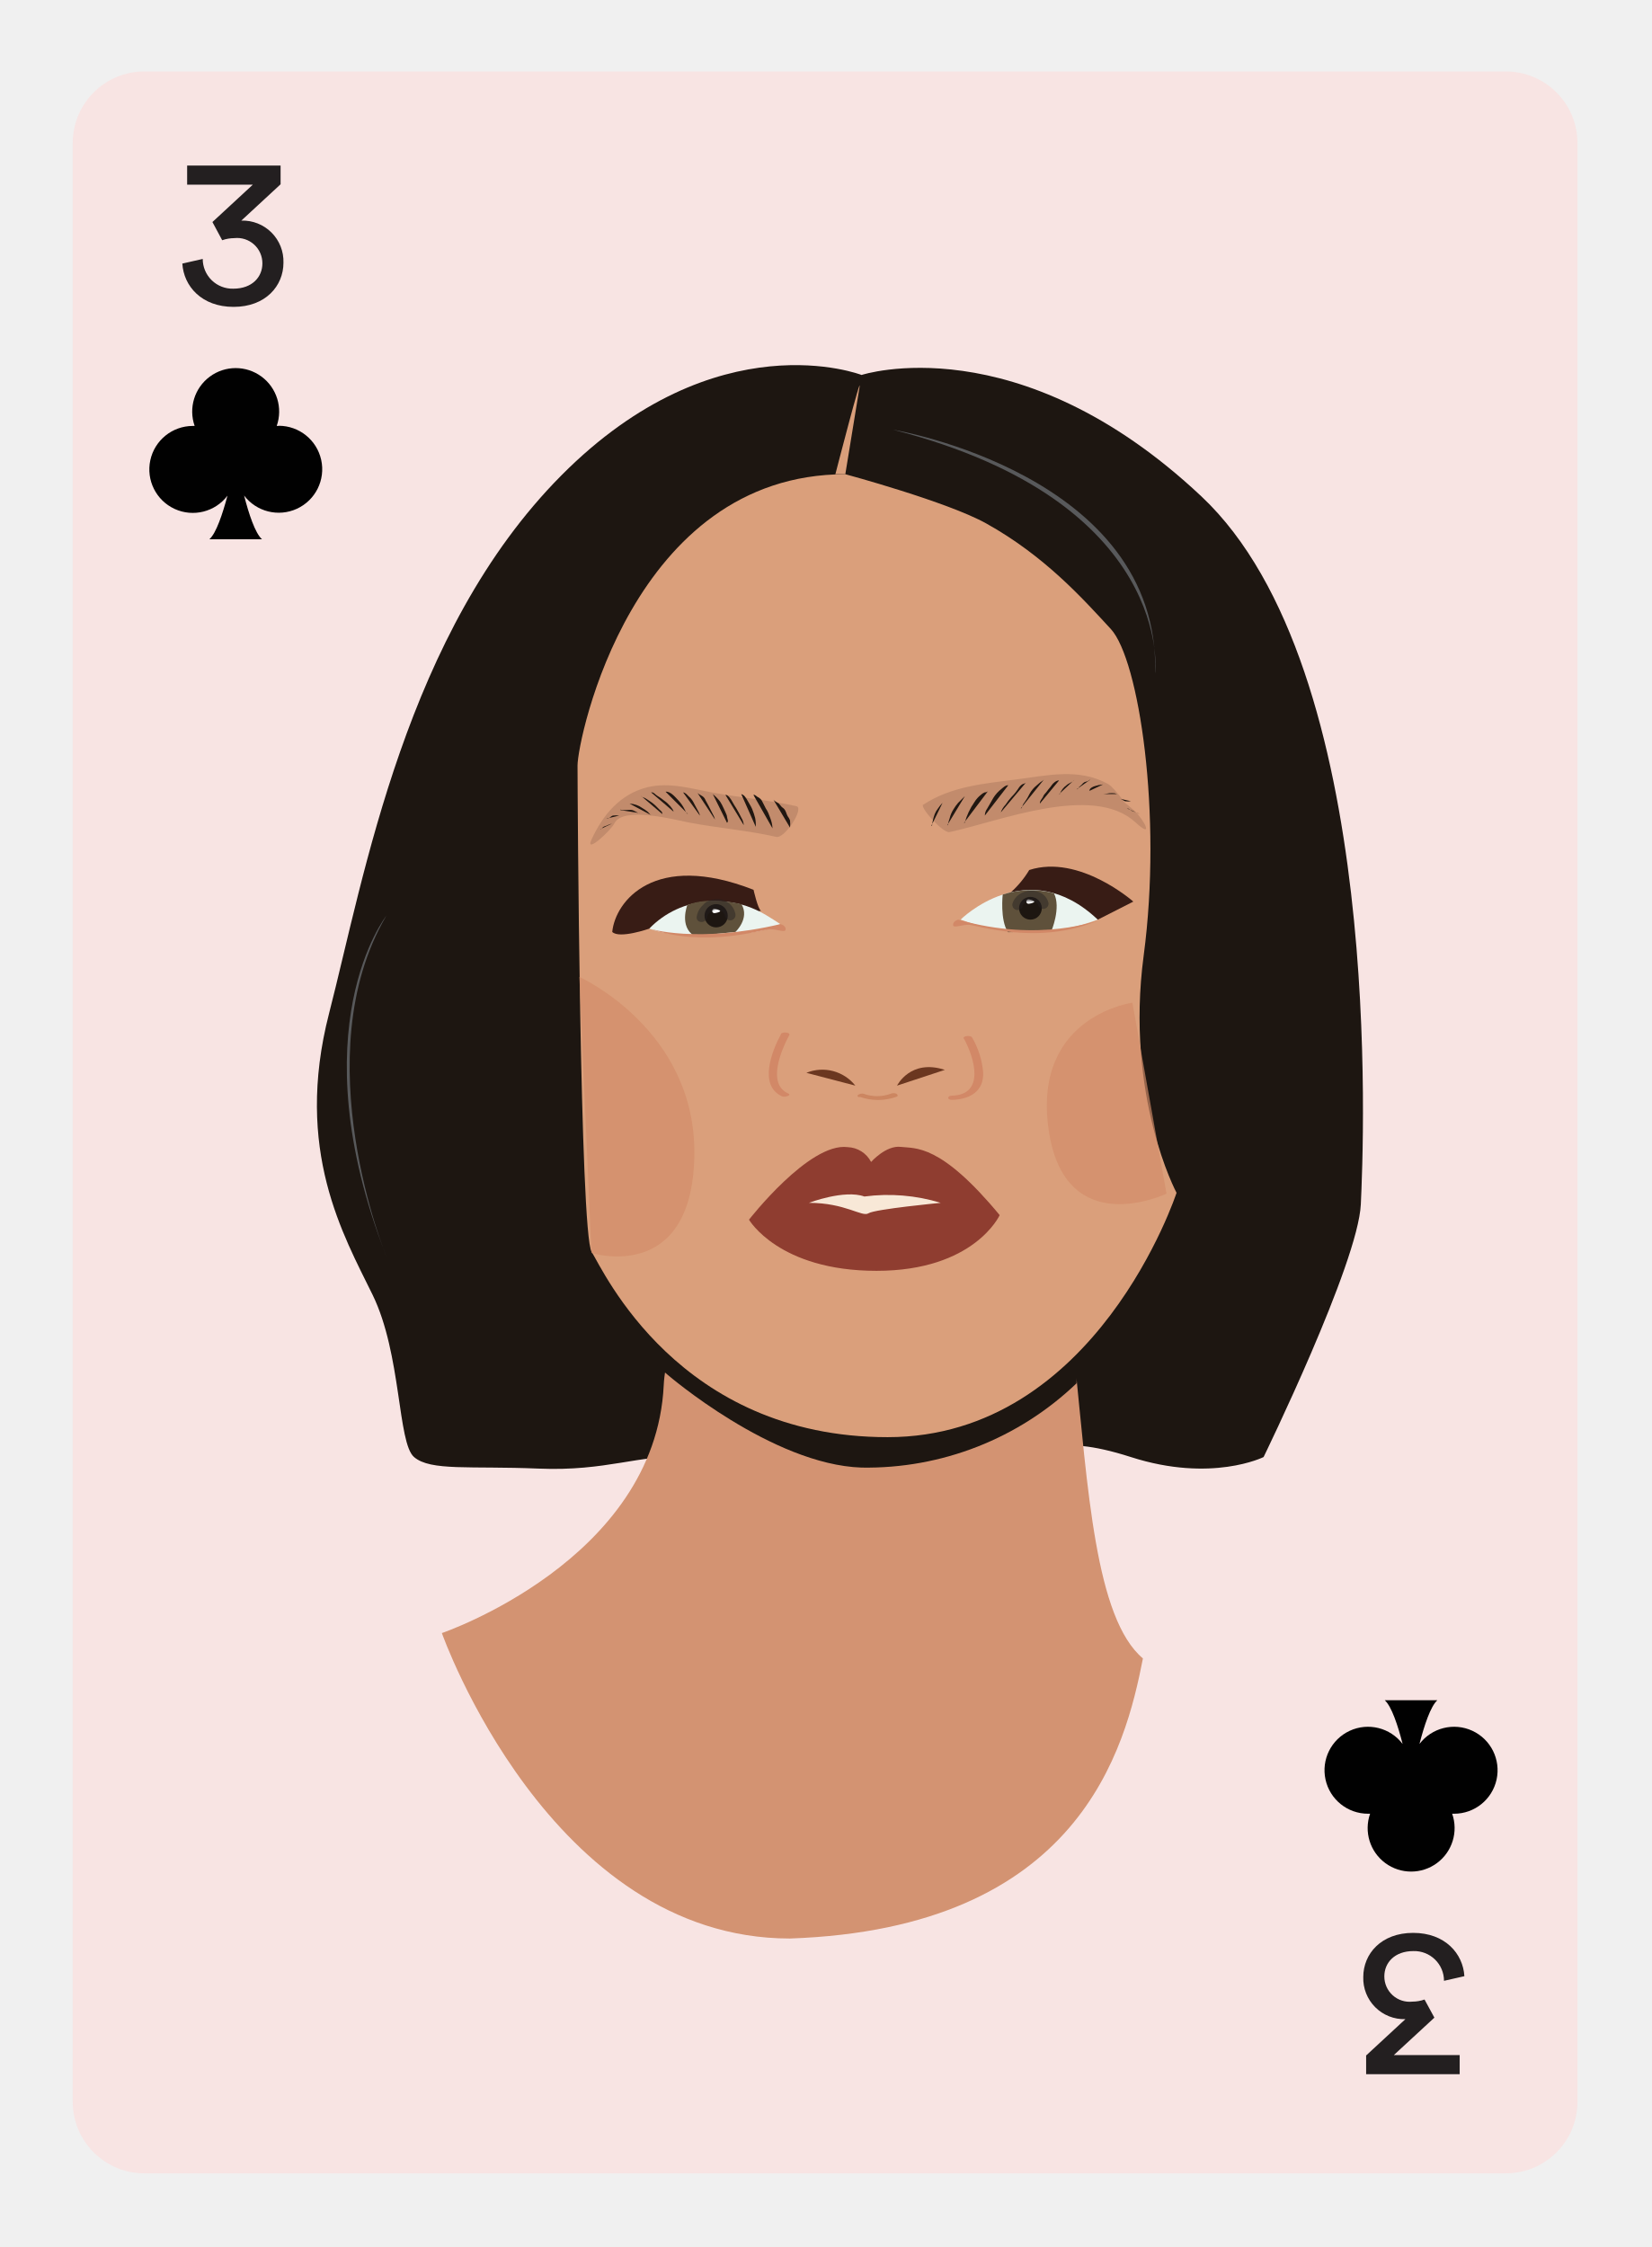
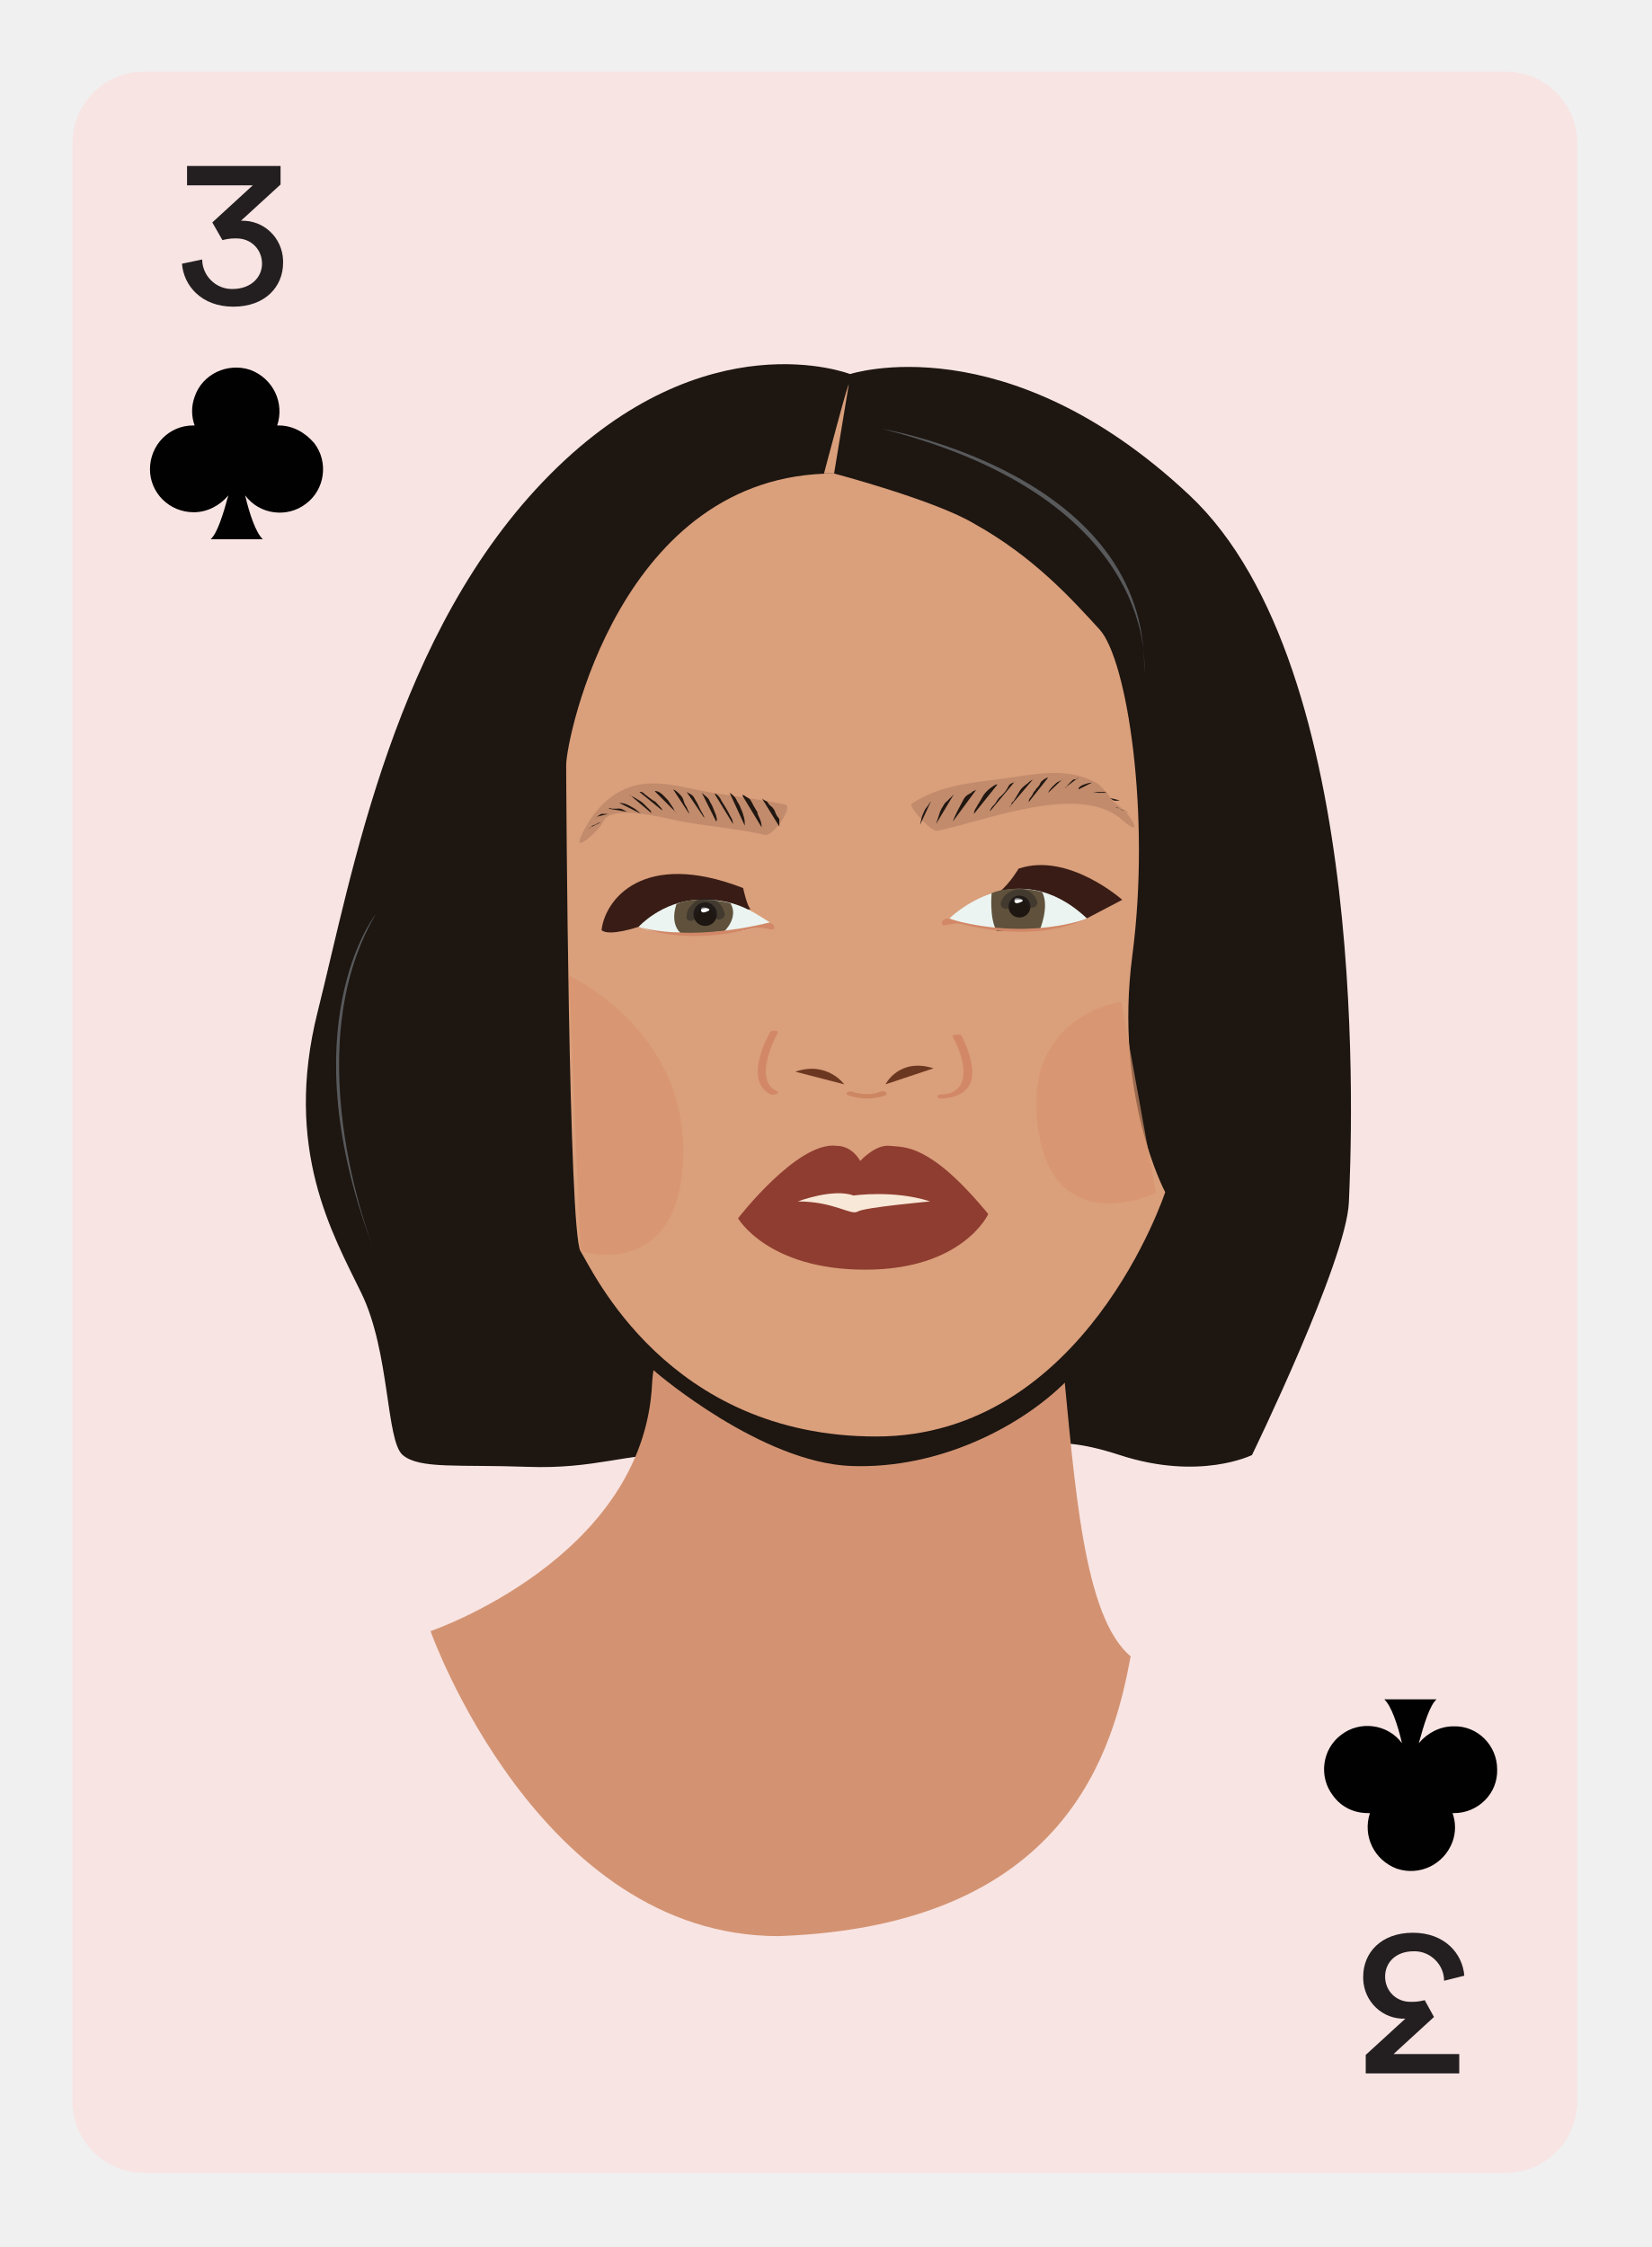
- <svg xmlns="http://www.w3.org/2000/svg" id="Layer_1" data-name="Layer 1" viewBox="0 0 196 266.67">
-   <defs>
-     <style>.cls-1{fill:#f8e4e3;}.cls-2{fill:#231f20;}.cls-3{fill:#010101;}.cls-4{fill:#1d1611;}.cls-5{fill:#58595b;}.cls-6{fill:#d39372;}.cls-7{fill:#da9f7b;}.cls-8{fill:#8f3d30;}.cls-9{fill:#f8e8d7;}.cls-10{fill:#6b3720;}.cls-11{opacity:0.5;}.cls-12{fill:#be6d48;}.cls-13{fill:#d28867;}.cls-14{fill:#381c15;}.cls-15{fill:#ebf4f0;}.cls-16{fill:#d38c68;opacity:0.67;}.cls-17{fill:#5f513b;}.cls-18{fill:#fff;}.cls-19{opacity:0.46;}.cls-20{opacity:0.15;}</style>
-   </defs>
-   <rect class="cls-1" x="8.63" y="8.48" width="178.58" height="249.45" rx="8.5" ry="8.5" />
-   <path class="cls-2" d="M25.21,26.35,30,21.92H22.21V19.65H33.3v2.22l-4.66,4.31a4.85,4.85,0,0,1,5,5c0,2.75-2.12,5.24-5.92,5.24s-5.92-2.47-6.08-5.14l2.42-.55a3.53,3.53,0,0,0,3.63,3.53c2.24,0,3.45-1.39,3.45-3a3,3,0,0,0-3.33-3,4.4,4.4,0,0,0-1.44.25Z" />
-   <path class="cls-3" d="M33.08,50.55h-.24a5.16,5.16,0,1,0-9.74,0h-.24A5.16,5.16,0,1,0,27,58.82C26.41,61,25.66,63.28,24.85,64h6.24c-.81-.73-1.56-3-2.12-5.19a5.16,5.16,0,1,0,4.11-8.28ZM28.2,54s0,0,0,0Z" />
-   <path class="cls-2" d="M170.23,239.45l-4.81,4.44h7.81v2.27H162.13v-2.22l4.66-4.31a4.85,4.85,0,0,1-5-5c0-2.75,2.12-5.24,5.92-5.24s5.92,2.47,6.08,5.14l-2.42.55a3.53,3.53,0,0,0-3.63-3.53c-2.24,0-3.45,1.39-3.45,3a3,3,0,0,0,3.33,3,4.38,4.38,0,0,0,1.44-.25Z" />
-   <path class="cls-3" d="M162.36,215.25h.24a5.16,5.16,0,1,0,9.74,0h.24a5.16,5.16,0,1,0-4.12-8.28c.56-2.18,1.31-4.46,2.12-5.19h-6.24c.81.73,1.56,3,2.12,5.19a5.16,5.16,0,1,0-4.11,8.28Zm4.87-3.45s0,0,0,0Z" />
-   <path class="cls-4" d="M102.25,44.5s18.54-6.09,40.34,14.42,19.23,77,18.91,84-11.54,30-11.54,30-6.17,3.08-15.75,0-10.46,0-10.46,0-36.93.34-42.41,0-9.3,1.71-17.43,1.37-12.8.32-14.77-1.37-1.48-12.2-4.92-19.25-9.35-17.14-5.17-33.39S48.16,75,66.63,56.41,102.25,44.5,102.25,44.5Z" />
-   <path class="cls-5" d="M106,51s31.73,5.29,31.09,28.91C137.14,79.93,139.4,59.55,106,51Z" />
-   <path class="cls-5" d="M45.85,108.68s-10.56,13.35,0,40.43C45.85,149.11,36.05,125.33,45.85,108.68Z" />
-   <path class="cls-6" d="M93.74,230.06c-28.53,0-41.3-36.25-41.3-36.25s25.33-8.62,26.33-29.42,47.21-18.26,48.77-3,2.45,30.67,8.1,35.43C133.55,207.48,128.2,228.87,93.74,230.06Z" />
-   <path class="cls-4" d="M79.25,163.17s12.37,10.65,23,11a36,36,0,0,0,25.51-10l.47-10.87-52.64-1.5.61,8.79Z" />
-   <path class="cls-7" d="M100.33,56.28C75,56.28,68.54,87.78,68.54,90.85s.28,55.48,1.67,57.71,10.32,22,35.13,22,34.29-29,34.29-29-6.13-11.43-3.9-28.16-.56-35.13-3.9-38.75S124,66,117.06,62.13C112.42,59.54,100.33,56.28,100.33,56.28Z" />
-   <path class="cls-8" d="M88.89,144.75s7.15-9.2,11.7-8.61a3.26,3.26,0,0,1,2.79,1.76s1.76-2,3.52-1.79,4.7-.41,11.74,8.1c0,0-3,6.61-14.62,6.61S88.89,144.75,88.89,144.75Z" />
-   <path class="cls-9" d="M96,142.75s4.22-1.61,6.58-.75a21.39,21.39,0,0,1,9.06.75s-7.82.75-8.57,1.24S100.34,142.75,96,142.75Z" />
-   <path class="cls-10" d="M101.51,128.84a5,5,0,0,0-5.81-1.52" />
-   <path class="cls-10" d="M106.46,128.84s1.58-3.21,5.67-1.87" />
-   <g class="cls-11">
-     <path class="cls-12" d="M102,130.16a6.46,6.46,0,0,0,4.4,0c.22-.09.13-.25,0-.35a.83.83,0,0,0-.71,0,4.71,4.71,0,0,1-3.19,0c-.35-.12-1.12.22-.5.43Z" />
-   </g>
-   <path class="cls-13" d="M114.39,123.25c1.26,2.28,2.55,6.68-1.41,6.78-.6,0-.61.52,0,.5,2.09-.05,3.8-1,3.7-3.26a9.87,9.87,0,0,0-1.32-4.15c-.16-.29-1.14-.19-1,.13Z" />
-   <path class="cls-13" d="M92.7,122.7c-1.08,2-2.73,6.13.13,7.42.28.13,1.21-.13.71-.35-2.55-1.15-.81-5.17.13-6.93.17-.32-.8-.43-1-.13Z" />
-   <path class="cls-14" d="M77.05,110.21s-3.54,1.24-4.39.39c.36-3.65,5-9.61,16.77-5,0,0,.51,2.3.89,2.49" />
-   <path class="cls-15" d="M77.05,110.21a10.67,10.67,0,0,1,7-3.24c4.35-.18,6.4,1.31,8.56,2.7l-.93.39a13.54,13.54,0,0,1-4.42.74c-1.19,0-4.32.14-6.67.05A10.64,10.64,0,0,1,77.05,110.21Z" />
-   <path class="cls-16" d="M68.76,115.94s14,6.29,13.64,21.4S70.19,148.7,70.19,148.7Z" />
-   <path class="cls-16" d="M134.39,119c.51-.07-11.88,1.29-9.95,15,1.89,13.47,14,7.66,14,7.66" />
-   <path class="cls-14" d="M130.29,109.14,134.5,107s-6.4-5.67-12.35-3.75a11.49,11.49,0,0,1-2.2,2.66" />
-   <path class="cls-15" d="M114,109.14s7.93-7.93,16.28,0a23.41,23.41,0,0,1-16.28,0Z" />
-   <path class="cls-17" d="M81.57,107.41s-1,2.54.84,3.68l4.87-.49S89,109,88,107.31C88,107.31,84.18,106.32,81.57,107.41Z" />
-   <path class="cls-17" d="M119,106.16s-.34,3,.62,4.47l5.14-.1s1.2-2.8.32-4.52A10.76,10.76,0,0,0,119,106.16Z" />
-   <circle class="cls-4" cx="122.29" cy="107.79" r="1.35" />
-   <path class="cls-18" d="M122.75,107c0,.14-.55.26-.69.26a.26.26,0,0,1,0-.52C122.21,106.75,122.75,106.87,122.75,107Z" />
-   <g class="cls-19">
-     <path class="cls-2" d="M121.31,107.6a.9.9,0,0,1,.91-.63c.51,0,.85.08,1,.49a.63.63,0,0,0,1.21-.33c-.56-2.05-3.74-1.8-4.28.14a.63.63,0,0,0,1.21.33Z" />
-   </g>
-   <path class="cls-13" d="M113.72,109.14s-.61.14-.61.61.94,0,1.83,0,8.37,2.57,15.51-.57C130.46,109.18,123.45,111.94,113.72,109.14Z" />
-   <path class="cls-13" d="M92.63,109.67s.61.14.61.61-.94,0-1.83,0-7.66,2.26-14.36-.08C77.05,110.21,82.69,112,92.63,109.67Z" />
-   <circle class="cls-4" cx="84.99" cy="108.68" r="1.38" />
-   <path class="cls-18" d="M85.47,108.11c0,.14-.55.26-.69.26a.26.26,0,0,1,0-.52C84.92,107.85,85.47,108,85.47,108.11Z" />
-   <g class="cls-19">
-     <path class="cls-2" d="M83.93,108.83c0-.45.69-.84,1.07-.87.62,0,.92.3,1.07.86a.63.63,0,0,0,1.21-.33,2.18,2.18,0,0,0-2.44-1.77,1.93,1.93,0,0,0-1.41.69,2.32,2.32,0,0,0-.75,1.41c-.07.8,1.18.8,1.25,0Z" />
-   </g>
-   <path class="cls-4" d="M110.53,98l.08,0a5.66,5.66,0,0,1,.32-1.38,2.56,2.56,0,0,1,.38-.66,4.45,4.45,0,0,1,.55-.68" />
-   <path class="cls-4" d="M112.42,97.93l.08,0c0-.27.14-.57.21-.84a3.4,3.4,0,0,1,.42-1,5.33,5.33,0,0,1,.57-.8l.81-.81" />
-   <path class="cls-4" d="M114.41,97.65l.08,0a7.88,7.88,0,0,1,1.16-2.47,3.13,3.13,0,0,1,.76-.85,1.36,1.36,0,0,1,.45-.29c.12,0,.31-.05.4-.16" />
-   <path class="cls-4" d="M116.88,96.79a1.44,1.44,0,0,1,.28-.83c.25-.41.47-.83.71-1.24a4.14,4.14,0,0,1,1-1.11c.26-.21.45-.42.79-.42" />
-   <path class="cls-4" d="M118.77,96.42a2.51,2.51,0,0,1,.57-.93,7.44,7.44,0,0,1,.71-.92,6.39,6.39,0,0,0,.81-1,1.41,1.41,0,0,1,.45-.48c.17-.1.38-.09.5-.28" />
-   <path class="cls-4" d="M121.14,95.94c.14,0,.17-.19.21-.31a1.28,1.28,0,0,1,.26-.44,6.65,6.65,0,0,0,.59-1,3.38,3.38,0,0,1,.85-1c.15-.12.3-.27.45-.38a1.73,1.73,0,0,0,.38-.28" />
-   <path class="cls-4" d="M123.41,95.37c0-.37.2-.48.36-.78a1.19,1.19,0,0,1,.21-.36,2.82,2.82,0,0,0,.31-.37c.16-.24.37-.43.52-.67s.58-.6.88-.57" />
-   <path class="cls-4" d="M125.69,94.24l.08,0a2.19,2.19,0,0,1,.8-1.05c.29-.27.68-.32.93-.64" />
-   <path class="cls-4" d="M127.77,93.67c.17,0,.21-.18.31-.28s.21-.18.31-.28a1,1,0,0,1,.32-.29c.12-.05.25-.06.37-.11s.18-.17.3-.17" />
-   <path class="cls-4" d="M129.29,93.86c0-.31.4-.5.66-.57a3.86,3.86,0,0,1,.95-.19" />
-   <path class="cls-4" d="M130.9,94.24a5.91,5.91,0,0,0,.75-.1,3.34,3.34,0,0,1,.55,0c.15,0,.25.08.4.1" />
-   <path class="cls-4" d="M133,94.81l.18.09a2.12,2.12,0,0,0,.34.19,3.14,3.14,0,0,0,.7,0" />
-   <path class="cls-4" d="M133.74,95.94c.29,0,.42.25.66.33a4,4,0,0,1,.43.14,1.56,1.56,0,0,0,.43.19" />
-   <path class="cls-4" d="M93.76,98.22a4,4,0,0,0,0-.85,1.73,1.73,0,0,0-.27-.49c-.14-.24-.19-.51-.33-.74s-.26-.25-.41-.4-.19-.25-.3-.36-.49-.25-.66-.47" />
-   <path class="cls-4" d="M91.68,98.31a3.85,3.85,0,0,0-.26-1.21c-.07-.21-.17-.41-.24-.62a3.26,3.26,0,0,0-.3-.54c-.17-.31-.3-.63-.48-.94a1.24,1.24,0,0,0-.51-.43c-.16-.1-.28-.27-.48-.24" />
-   <path class="cls-4" d="M89.69,98.12v.06a4.32,4.32,0,0,0-.07-1.1A8,8,0,0,0,89.26,96c-.15-.35-.37-.66-.55-1a2.46,2.46,0,0,0-.26-.4.86.86,0,0,0-.48-.36" />
-   <path class="cls-4" d="M88.27,97.93a1.91,1.91,0,0,0-.28-.87c-.19-.37-.38-.77-.6-1.12s-.33-.51-.47-.78-.49-.83-.83-.83" />
-   <path class="cls-4" d="M86.28,97.65c.23-.17,0-.53,0-.73s-.27-.67-.4-1a5.93,5.93,0,0,0-.42-.79,5.27,5.27,0,0,0-.86-.88" />
-   <path class="cls-4" d="M84.86,97.27a2.45,2.45,0,0,0-.28-.68c-.16-.33-.34-.65-.51-1s-.28-.47-.39-.73c-.19-.42-.6-.46-.9-.75" />
-   <path class="cls-4" d="M83.06,96.79v.06c0-.29-.21-.58-.33-.82s-.31-.55-.45-.85a2.36,2.36,0,0,0-.55-.67c-.19-.19-.38-.44-.66-.47" />
-   <path class="cls-4" d="M81.64,96.61c-.21-.06-.32-.44-.42-.61a4.37,4.37,0,0,0-.62-.91c-.37-.38-1-1.21-1.61-1.13" />
-   <path class="cls-4" d="M79.93,96.32c0-.17-.27-.51-.38-.64a3.67,3.67,0,0,0-.71-.65,6.52,6.52,0,0,0-.81-.57c-.24-.12-.44-.48-.76-.42" />
-   <path class="cls-4" d="M78.6,96.61c0-.31-.16-.35-.38-.57s-.33-.35-.52-.52A5.36,5.36,0,0,0,77,95a4.57,4.57,0,0,0-.46-.29c-.17-.09-.38-.11-.49-.28" />
-   <path class="cls-4" d="M77.37,96.79c-.22-.07-.33-.31-.5-.45a5.12,5.12,0,0,0-.62-.43,2.83,2.83,0,0,0-1.54-.54" />
-   <path class="cls-4" d="M76,96.51c-.4,0-.64-.31-1-.38s-.92.09-1.37-.05v.06" />
-   <path class="cls-4" d="M73.49,96.79a2.88,2.88,0,0,0-.76,0c-.26.08-.46.42-.76.36" />
-   <path class="cls-4" d="M72.64,97.74a3.89,3.89,0,0,0-.71.27,1.32,1.32,0,0,0-.33.13c-.12.08-.21.27-.38.27" />
-   <path class="cls-7" d="M102,46l-1.68,10.28H99.14S102.36,43.81,102,46Z" />
-   <g class="cls-20">
-     <path class="cls-14" d="M72.93,97.7c1-2.07,7.43-.35,8.8-.09,3.46.66,7,.94,10.4,1.71,1,.23,3.36-3.42,2.39-3.64-3.22-.72-6.49-1-9.73-1.58-2.63-.47-5.32-1.33-8-.66-3.21.81-5.25,3.29-6.58,6.17-.87,1.88,2.33-1.08,2.72-1.92Z" />
-   </g>
-   <g class="cls-20">
-     <path class="cls-14" d="M134.51,96.11c-7-6.45-16.76-2.35-25-.61l3.13,3.24c3.26-2.13,7-2.41,10.76-2.94,3.5-.49,7.17-1.45,10.45.34.62.34-1.53-2.65-2.37-3.11-3.48-1.91-7.17-1-10.92-.52s-7.72.82-11,3c-.42.28,2.34,3.4,3.13,3.24,5.78-1.22,17-5.82,22.06-1.16,2.29,2.12,1-.38-.21-1.46Z" />
+ <svg xmlns="http://www.w3.org/2000/svg" version="1.1" id="Layer_1" x="0px" y="0px" viewBox="0 0 196 266.7" style="enable-background:new 0 0 196 266.7;" xml:space="preserve">
+   <style type="text/css">
+ 	.st0{fill:#F8E4E3;}
+ 	.st1{fill:#231F20;}
+ 	.st2{fill:#010101;}
+ 	.st3{fill:#58595B;}
+ 	.st4{fill:#1D1611;}
+ 	.st5{fill:#D39372;}
+ 	.st6{fill:#DA9F7B;}
+ 	.st7{fill:#8F3D30;}
+ 	.st8{fill:#F8E8D7;}
+ 	.st9{fill:#6B3720;}
+ 	.st10{opacity:0.5;}
+ 	.st11{fill:#BE6D48;}
+ 	.st12{fill:#D28867;}
+ 	.st13{fill:#381C15;}
+ 	.st14{fill:#EBF4F0;}
+ 	.st15{opacity:0.67;fill:#D7946D;}
+ 	.st16{fill:#5F513B;}
+ 	.st17{fill:#FFFFFF;}
+ 	.st18{opacity:0.46;}
+ 	.st19{opacity:0.15;}
+ </style>
+   <path class="st0" d="M17.1,8.5h161.6c4.7,0,8.5,3.8,8.5,8.5v232.4c0,4.7-3.8,8.5-8.5,8.5H17.1c-4.7,0-8.5-3.8-8.5-8.5V17  C8.6,12.3,12.4,8.5,17.1,8.5z" />
+   <path class="st1" d="M25.2,26.4l4.8-4.4h-7.8v-2.3h11.1v2.2l-4.7,4.3c2.7-0.1,4.9,2,5,4.7c0,0.1,0,0.2,0,0.3c0,2.8-2.1,5.2-5.9,5.2  s-5.9-2.5-6.1-5.1l2.4-0.5c0,1.9,1.6,3.5,3.5,3.5c0,0,0.1,0,0.1,0c2.2,0,3.5-1.4,3.5-3c0-1.7-1.3-3-3-3c-0.1,0-0.2,0-0.3,0  c-0.5,0-1,0.1-1.4,0.2L25.2,26.4z" />
+   <path class="st2" d="M33.1,50.5h-0.2c0.9-2.7-0.5-5.6-3.2-6.6C27,43,24,44.4,23.1,47.1c-0.4,1.1-0.4,2.3,0,3.4h-0.2  c-2.8,0-5.1,2.3-5.1,5.2c0,2.8,2.3,5.1,5.2,5.1c1.6,0,3.1-0.8,4.1-2c-0.6,2.2-1.3,4.5-2.1,5.2h6.2c-0.8-0.7-1.6-3-2.1-5.2  c1.7,2.3,5,2.7,7.2,1c2.3-1.7,2.7-5,1-7.2C36.2,51.3,34.7,50.5,33.1,50.5L33.1,50.5z M28.2,54L28.2,54z" />
+   <path class="st1" d="M170.2,239.4l-4.8,4.4h7.8v2.3h-11.1v-2.2l4.7-4.3c-2.7,0.1-4.9-2-5-4.7c0-0.1,0-0.2,0-0.3  c0-2.8,2.1-5.2,5.9-5.2s5.9,2.5,6.1,5.1l-2.4,0.6c0-1.9-1.6-3.5-3.5-3.5c0,0-0.1,0-0.1,0c-2.2,0-3.4,1.4-3.4,3c0,1.7,1.3,3,3,3  c0.1,0,0.2,0,0.3,0c0.5,0,1-0.1,1.4-0.2L170.2,239.4z" />
+   <path class="st2" d="M162.4,215.2h0.2c-0.9,2.7,0.5,5.6,3.2,6.6c2.7,0.9,5.6-0.5,6.6-3.2c0.4-1.1,0.4-2.3,0-3.4h0.2  c2.8,0,5.2-2.3,5.1-5.2c0-2.8-2.3-5.2-5.2-5.1c-1.6,0-3.1,0.8-4.1,2c0.6-2.2,1.3-4.5,2.1-5.2h-6.2c0.8,0.7,1.6,3,2.1,5.2  c-1.7-2.3-5-2.7-7.2-1c-2.3,1.7-2.7,5-1,7.2C159.2,214.5,160.7,215.2,162.4,215.2L162.4,215.2z M167.2,211.8L167.2,211.8z" />
+   <path class="st3" d="M45.8,108.7c0,0-10.6,13.3,0,40.4C45.8,149.1,36,125.3,45.8,108.7z" />
+   <g>
+     <path class="st4" d="M100.9,44.4c0,0,18.5-6.1,40.3,14.4s19.2,76.9,18.9,83.9s-11.5,30-11.5,30s-6.2,3.1-15.7,0s-10.5,0-10.5,0   s-36.9,0.3-42.4,0s-9.3,1.7-17.4,1.4s-12.8,0.3-14.8-1.4c-2-1.7-1.5-12.2-4.9-19.2c-3.4-7-9.3-17.1-5.2-33.4s9.1-45.2,27.6-63.8   S100.9,44.4,100.9,44.4z" />
+     <path class="st3" d="M104.7,50.9c0,0,31.7,5.3,31.1,28.9C135.8,79.8,138.1,59.4,104.7,50.9z" />
+     <path class="st3" d="M44.6,108.5c0,0-10.6,13.3,0,40.4C44.6,148.9,34.8,125.2,44.6,108.5z" />
+     <path class="st5" d="M92.4,229.8c-28.5,0-41.3-36.2-41.3-36.2s25.3-8.6,26.3-29.4c1-20.8,47.2-18.3,48.7-3s2.5,30.7,8.1,35.4   C132.2,207.3,126.9,228.6,92.4,229.8z" />
+     <path class="st4" d="M78,163c0,0,12.4,10.6,23,11c10.6,0.4,20.3-4.8,25.5-10l0.5-10.9l-52.6-1.5l0.6,8.8L78,163z" />
+     <path class="st6" d="M99,56.2c-25.4,0-31.8,31.5-31.8,34.6s0.3,55.5,1.7,57.7c1.4,2.2,10.3,22,35.1,22s34.3-29,34.3-29   s-6.1-11.4-3.9-28.1c2.2-16.7-0.6-35.1-3.9-38.7c-3.3-3.6-7.8-8.6-14.8-12.5C111.1,59.4,99,56.2,99,56.2z" />
+     <path class="st7" d="M87.6,144.6c0,0,7.1-9.2,11.7-8.6c1.9,0,2.8,1.8,2.8,1.8s1.8-2,3.5-1.8s4.7-0.4,11.7,8.1c0,0-3,6.6-14.6,6.6   S87.6,144.6,87.6,144.6z" />
+     <path class="st8" d="M94.7,142.6c0,0,4.2-1.6,6.6-0.7c0,0,4.8-0.7,9.1,0.7c0,0-7.8,0.7-8.6,1.2S99,142.6,94.7,142.6z" />
+     <path class="st9" d="M100.2,128.7c0,0-2-2.8-5.8-1.5" />
+     <path class="st9" d="M105.1,128.7c0,0,1.6-3.2,5.7-1.9" />
+     <g class="st10">
+       <g>
+         <path class="st11" d="M100.7,130c1.4,0.5,3,0.5,4.4,0c0.2-0.1,0.1-0.3,0-0.4c-0.2-0.1-0.5-0.1-0.7,0c-1,0.4-2.2,0.3-3.2,0     C100.8,129.4,100.1,129.8,100.7,130L100.7,130z" />
+       </g>
+     </g>
+     <g>
+       <g>
+         <path class="st12" d="M113.1,123.1c1.3,2.3,2.5,6.7-1.4,6.8c-0.6,0-0.6,0.5,0,0.5c2.1-0.1,3.8-1,3.7-3.3     c-0.1-1.4-0.6-2.9-1.3-4.2C113.9,122.7,112.9,122.8,113.1,123.1L113.1,123.1z" />
+       </g>
+     </g>
+     <g>
+       <g>
+         <path class="st12" d="M91.4,122.5c-1.1,2-2.7,6.1,0.1,7.4c0.3,0.1,1.2-0.1,0.7-0.4c-2.5-1.1-0.8-5.2,0.1-6.9     C92.5,122.3,91.6,122.2,91.4,122.5L91.4,122.5z" />
+       </g>
+     </g>
+     <path class="st13" d="M75.8,110c0,0-3.5,1.2-4.4,0.4c0.4-3.6,4.9-9.6,16.8-5c0,0,0.5,2.3,0.9,2.5" />
+     <path class="st14" d="M75.8,110c0,0,2.7-3,7-3.2s6.4,1.3,8.6,2.7l-0.9,0.4c0,0-2.2,0.8-4.4,0.7c-1.2,0-4.3,0.1-6.7,0.1   C77.5,110.6,76.4,110.3,75.8,110z" />
+     <path class="st15" d="M67.5,115.8c0,0,14,6.3,13.6,21.4c-0.4,15.1-12.2,11.3-12.2,11.3L67.5,115.8z" />
+     <path class="st15" d="M133.1,118.9c0.5-0.1-11.9,1.3-9.9,15c1.9,13.5,14,7.7,14,7.7" />
+     <path class="st13" d="M129,109l4.2-2.2c0,0-6.4-5.7-12.3-3.7c0,0-1,1.7-2.2,2.7" />
+     <path class="st14" d="M112.7,109c0,0,7.9-7.9,16.3,0c0,0-3.1,1.5-8.1,1.5C115.8,110.4,112.7,109,112.7,109z" />
+     <path class="st16" d="M80.3,107.3c0,0-1,2.5,0.8,3.7l4.9-0.5c0,0,1.7-1.6,0.7-3.3C86.7,107.2,82.9,106.2,80.3,107.3z" />
+     <path class="st16" d="M117.7,106c0,0-0.3,3,0.6,4.5l5.1-0.1c0,0,1.2-2.8,0.3-4.5C123.8,105.9,120.5,104.9,117.7,106z" />
+     <circle class="st4" cx="121" cy="107.6" r="1.3" />
+     <path class="st17" d="M121.4,106.9c0,0.1-0.5,0.3-0.7,0.3s-0.3-0.1-0.3-0.3s0.1-0.3,0.3-0.3S121.4,106.7,121.4,106.9z" />
+     <g class="st18">
+       <g>
+         <path class="st1" d="M120,107.4c0.1-0.4,0.5-0.6,0.9-0.6c0.5,0,0.8,0.1,1,0.5c0.2,0.8,1.4,0.4,1.2-0.3c-0.6-2.1-3.7-1.8-4.3,0.1     C118.6,107.9,119.8,108.2,120,107.4L120,107.4z" />
+       </g>
+     </g>
+     <path class="st12" d="M112.4,109c0,0-0.6,0.1-0.6,0.6s0.9,0,1.8,0s8.4,2.6,15.5-0.6C129.1,109,122.1,111.8,112.4,109z" />
+     <path class="st12" d="M91.3,109.5c0,0,0.6,0.1,0.6,0.6s-0.9,0-1.8,0c-0.9,0-7.7,2.3-14.3-0.1C75.8,110,81.4,111.9,91.3,109.5z" />
+     <circle class="st4" cx="83.7" cy="108.5" r="1.4" />
+     <path class="st17" d="M84.2,108c0,0.1-0.5,0.3-0.7,0.3s-0.3-0.1-0.3-0.3s0.1-0.3,0.3-0.3S84.2,107.8,84.2,108z" />
+     <g class="st18">
+       <g>
+         <path class="st1" d="M82.6,108.7c0-0.5,0.7-0.8,1.1-0.9c0.6,0,0.9,0.3,1.1,0.9c0.2,0.8,1.4,0.4,1.2-0.3c-0.3-1.2-1.2-1.9-2.4-1.8     c-0.6,0.1-1,0.2-1.4,0.7c-0.4,0.4-0.7,0.8-0.7,1.4C81.3,109.5,82.6,109.5,82.6,108.7L82.6,108.7z" />
+       </g>
+     </g>
+     <g>
+       <path class="st4" d="M109.2,97.9C109.2,97.9,109.3,97.9,109.2,97.9c0.1-0.5,0.2-1,0.4-1.4c0.1-0.2,0.2-0.5,0.4-0.7    c0.2-0.2,0.3-0.5,0.5-0.7" />
+     </g>
+     <g>
+       <path class="st4" d="M111.1,97.8C111.1,97.8,111.2,97.8,111.1,97.8c0.1-0.3,0.2-0.6,0.3-0.9c0.1-0.3,0.2-0.7,0.4-1    c0.2-0.3,0.3-0.6,0.6-0.8c0.3-0.3,0.5-0.5,0.8-0.8" />
+     </g>
+     <g>
+       <path class="st4" d="M113.1,97.5C113.1,97.5,113.2,97.5,113.1,97.5c0.3-0.9,0.8-1.7,1.2-2.5c0.2-0.4,0.4-0.6,0.8-0.8    c0.2-0.1,0.3-0.2,0.4-0.3c0.1,0,0.3-0.1,0.4-0.2" />
+     </g>
+     <g>
+       <path class="st4" d="M115.6,96.6c0-0.3,0.1-0.5,0.3-0.8c0.2-0.4,0.5-0.8,0.7-1.2c0.2-0.4,0.6-0.8,1-1.1c0.3-0.2,0.5-0.4,0.8-0.4" />
+     </g>
+     <g>
+       <path class="st4" d="M117.5,96.3c0-0.3,0.4-0.7,0.6-0.9c0.2-0.3,0.4-0.7,0.7-0.9c0.3-0.3,0.6-0.6,0.8-1c0.1-0.2,0.2-0.4,0.4-0.5    c0.2-0.1,0.4-0.1,0.5-0.3" />
+     </g>
+     <g>
+       <path class="st4" d="M119.8,95.8c0.1,0,0.2-0.2,0.2-0.3c0.1-0.2,0.1-0.3,0.3-0.4c0.2-0.3,0.4-0.7,0.6-1c0.2-0.4,0.5-0.7,0.9-1    c0.2-0.1,0.3-0.3,0.5-0.4c0.1-0.1,0.3-0.1,0.4-0.3" />
+     </g>
+     <g>
+       <path class="st4" d="M122.1,95.2c0-0.4,0.2-0.5,0.4-0.8c0.1-0.2,0.1-0.2,0.2-0.4c0.1-0.1,0.2-0.2,0.3-0.4c0.2-0.2,0.4-0.4,0.5-0.7    c0.1-0.2,0.6-0.6,0.9-0.6" />
+     </g>
+     <g>
+       <path class="st4" d="M124.4,94.1C124.4,94.1,124.4,94.1,124.4,94.1c0.2-0.5,0.6-0.8,0.9-1.1c0.3-0.3,0.7-0.3,0.9-0.6" />
+     </g>
+     <g>
+       <path class="st4" d="M126.4,93.5c0.2,0,0.2-0.2,0.3-0.3c0.1-0.1,0.2-0.2,0.3-0.3c0.1-0.1,0.2-0.2,0.3-0.3c0.1-0.1,0.3-0.1,0.4-0.1    c0.1-0.1,0.2-0.2,0.3-0.2" />
+     </g>
+     <g>
+       <path class="st4" d="M128,93.7c0-0.3,0.4-0.5,0.7-0.6c0.3-0.1,0.6-0.2,0.9-0.2" />
+     </g>
+     <g>
+       <path class="st4" d="M129.6,94.1c0.3,0,0.5-0.1,0.8-0.1c0.2,0,0.4,0,0.6,0c0.2,0,0.3,0.1,0.4,0.1" />
+     </g>
+     <g>
+       <path class="st4" d="M131.7,94.7c0.1,0,0.1,0.1,0.2,0.1c0.1,0.1,0.2,0.2,0.3,0.2c0.2,0.1,0.5,0,0.7,0" />
+     </g>
+     <g>
+       <path class="st4" d="M132.4,95.8c0.3,0,0.4,0.2,0.7,0.3c0.1,0.1,0.3,0.1,0.4,0.1c0.1,0.1,0.3,0.2,0.4,0.2" />
+     </g>
+     <g>
+       <path class="st4" d="M92.5,98.1c0-0.3,0-0.6,0-0.8c0-0.2-0.2-0.3-0.3-0.5C92,96.5,92,96.2,91.8,96c-0.1-0.2-0.3-0.3-0.4-0.4    c-0.1-0.1-0.2-0.2-0.3-0.4c-0.2-0.2-0.5-0.2-0.7-0.5" />
+     </g>
+     <g>
+       <path class="st4" d="M90.4,98.2c0-0.4-0.1-0.8-0.3-1.2c-0.1-0.2-0.2-0.4-0.2-0.6c-0.1-0.2-0.2-0.3-0.3-0.5    c-0.2-0.3-0.3-0.6-0.5-0.9c-0.1-0.2-0.3-0.3-0.5-0.4c-0.2-0.1-0.3-0.3-0.5-0.2" />
+     </g>
+     <g>
+       <path class="st4" d="M88.4,98C88.4,98,88.4,98,88.4,98c0-0.3,0-0.7-0.1-1c-0.1-0.4-0.2-0.7-0.4-1.1c-0.1-0.4-0.4-0.7-0.5-1    c-0.1-0.2-0.2-0.3-0.3-0.4c-0.2-0.2-0.2-0.2-0.5-0.4" />
+     </g>
+     <g>
+       <path class="st4" d="M87,97.8c0-0.3-0.1-0.6-0.3-0.9c-0.2-0.4-0.4-0.8-0.6-1.1c-0.2-0.3-0.3-0.5-0.5-0.8c-0.1-0.3-0.5-0.8-0.8-0.8    " />
+     </g>
+     <g>
+       <path class="st4" d="M85,97.5c0.2-0.2,0-0.5,0-0.7c-0.1-0.3-0.3-0.7-0.4-1c-0.1-0.3-0.3-0.5-0.4-0.8c-0.2-0.4-0.6-0.6-0.9-0.9" />
+     </g>
+     <g>
+       <path class="st4" d="M83.6,97.1c0-0.2-0.2-0.5-0.3-0.7c-0.2-0.3-0.3-0.6-0.5-1c-0.1-0.2-0.3-0.5-0.4-0.7c-0.2-0.4-0.6-0.5-0.9-0.7    " />
+     </g>
+     <g>
+       <path class="st4" d="M81.8,96.6C81.8,96.7,81.8,96.7,81.8,96.6c0-0.2-0.2-0.5-0.3-0.8c-0.2-0.3-0.3-0.5-0.4-0.9    c-0.1-0.3-0.3-0.5-0.5-0.7c-0.2-0.2-0.4-0.4-0.7-0.5" />
+     </g>
+     <g>
+       <path class="st4" d="M80.3,96.5c-0.2-0.1-0.3-0.4-0.4-0.6c-0.2-0.3-0.4-0.6-0.6-0.9c-0.4-0.4-1-1.2-1.6-1.1" />
+     </g>
+     <g>
+       <path class="st4" d="M78.6,96.2c0-0.2-0.3-0.5-0.4-0.6c-0.2-0.2-0.4-0.5-0.7-0.6c-0.3-0.2-0.5-0.4-0.8-0.6    c-0.2-0.1-0.4-0.5-0.8-0.4" />
+     </g>
+     <g>
+       <path class="st4" d="M77.3,96.5c0-0.3-0.2-0.4-0.4-0.6c-0.2-0.2-0.3-0.3-0.5-0.5c-0.2-0.2-0.5-0.4-0.7-0.5    c-0.2-0.1-0.3-0.2-0.5-0.3c-0.2-0.1-0.4-0.1-0.5-0.3" />
+     </g>
+     <g>
+       <path class="st4" d="M76.1,96.6c-0.2-0.1-0.3-0.3-0.5-0.4c-0.2-0.2-0.4-0.3-0.6-0.4c-0.5-0.3-0.9-0.5-1.5-0.5" />
+     </g>
+     <g>
+       <path class="st4" d="M74.7,96.4c-0.4,0-0.6-0.3-1-0.4c-0.4-0.1-0.9,0.1-1.4-0.1c0,0,0,0,0,0.1" />
+     </g>
+     <g>
+       <path class="st4" d="M72.2,96.6c-0.2,0-0.5,0-0.8,0c-0.3,0.1-0.5,0.4-0.8,0.4" />
+     </g>
+     <g>
+       <path class="st4" d="M71.3,97.6c-0.2,0-0.5,0.2-0.7,0.3c-0.1,0-0.2,0.1-0.3,0.1c-0.1,0.1-0.2,0.3-0.4,0.3" />
+     </g>
+     <g>
+       <path class="st4" d="M122.4,94.2" />
+     </g>
+     <path class="st6" d="M100.7,45.9L99,56.2h-1.2C97.8,56.2,101.1,43.7,100.7,45.9z" />
+     <g class="st19">
+       <g>
+         <path class="st13" d="M71.6,97.5c0.9-2.1,7.4-0.4,8.8-0.1c3.5,0.7,7,0.9,10.4,1.7c1,0.2,3.4-3.4,2.4-3.6c-3.2-0.7-6.5-1-9.7-1.6     c-2.6-0.5-5.3-1.3-8-0.7c-3.2,0.8-5.3,3.3-6.6,6.2C68.1,101.3,71.3,98.4,71.6,97.5L71.6,97.5z" />
+       </g>
+     </g>
+     <g class="st19">
+       <g>
+         <path class="st13" d="M133.2,96c-7-6.4-16.7-2.3-25-0.6c1,1.1,2.1,2.2,3.1,3.2c3.3-2.1,7-2.4,10.8-2.9c3.5-0.5,7.2-1.5,10.4,0.3     c0.6,0.3-1.5-2.6-2.4-3.1c-3.5-1.9-7.2-1-10.9-0.5c-3.8,0.5-7.7,0.8-11,3c-0.4,0.3,2.3,3.4,3.1,3.2c5.8-1.2,17-5.8,22-1.2     C135.7,99.5,134.4,97,133.2,96L133.2,96z" />
+       </g>
+     </g>
  </g>
</svg>
